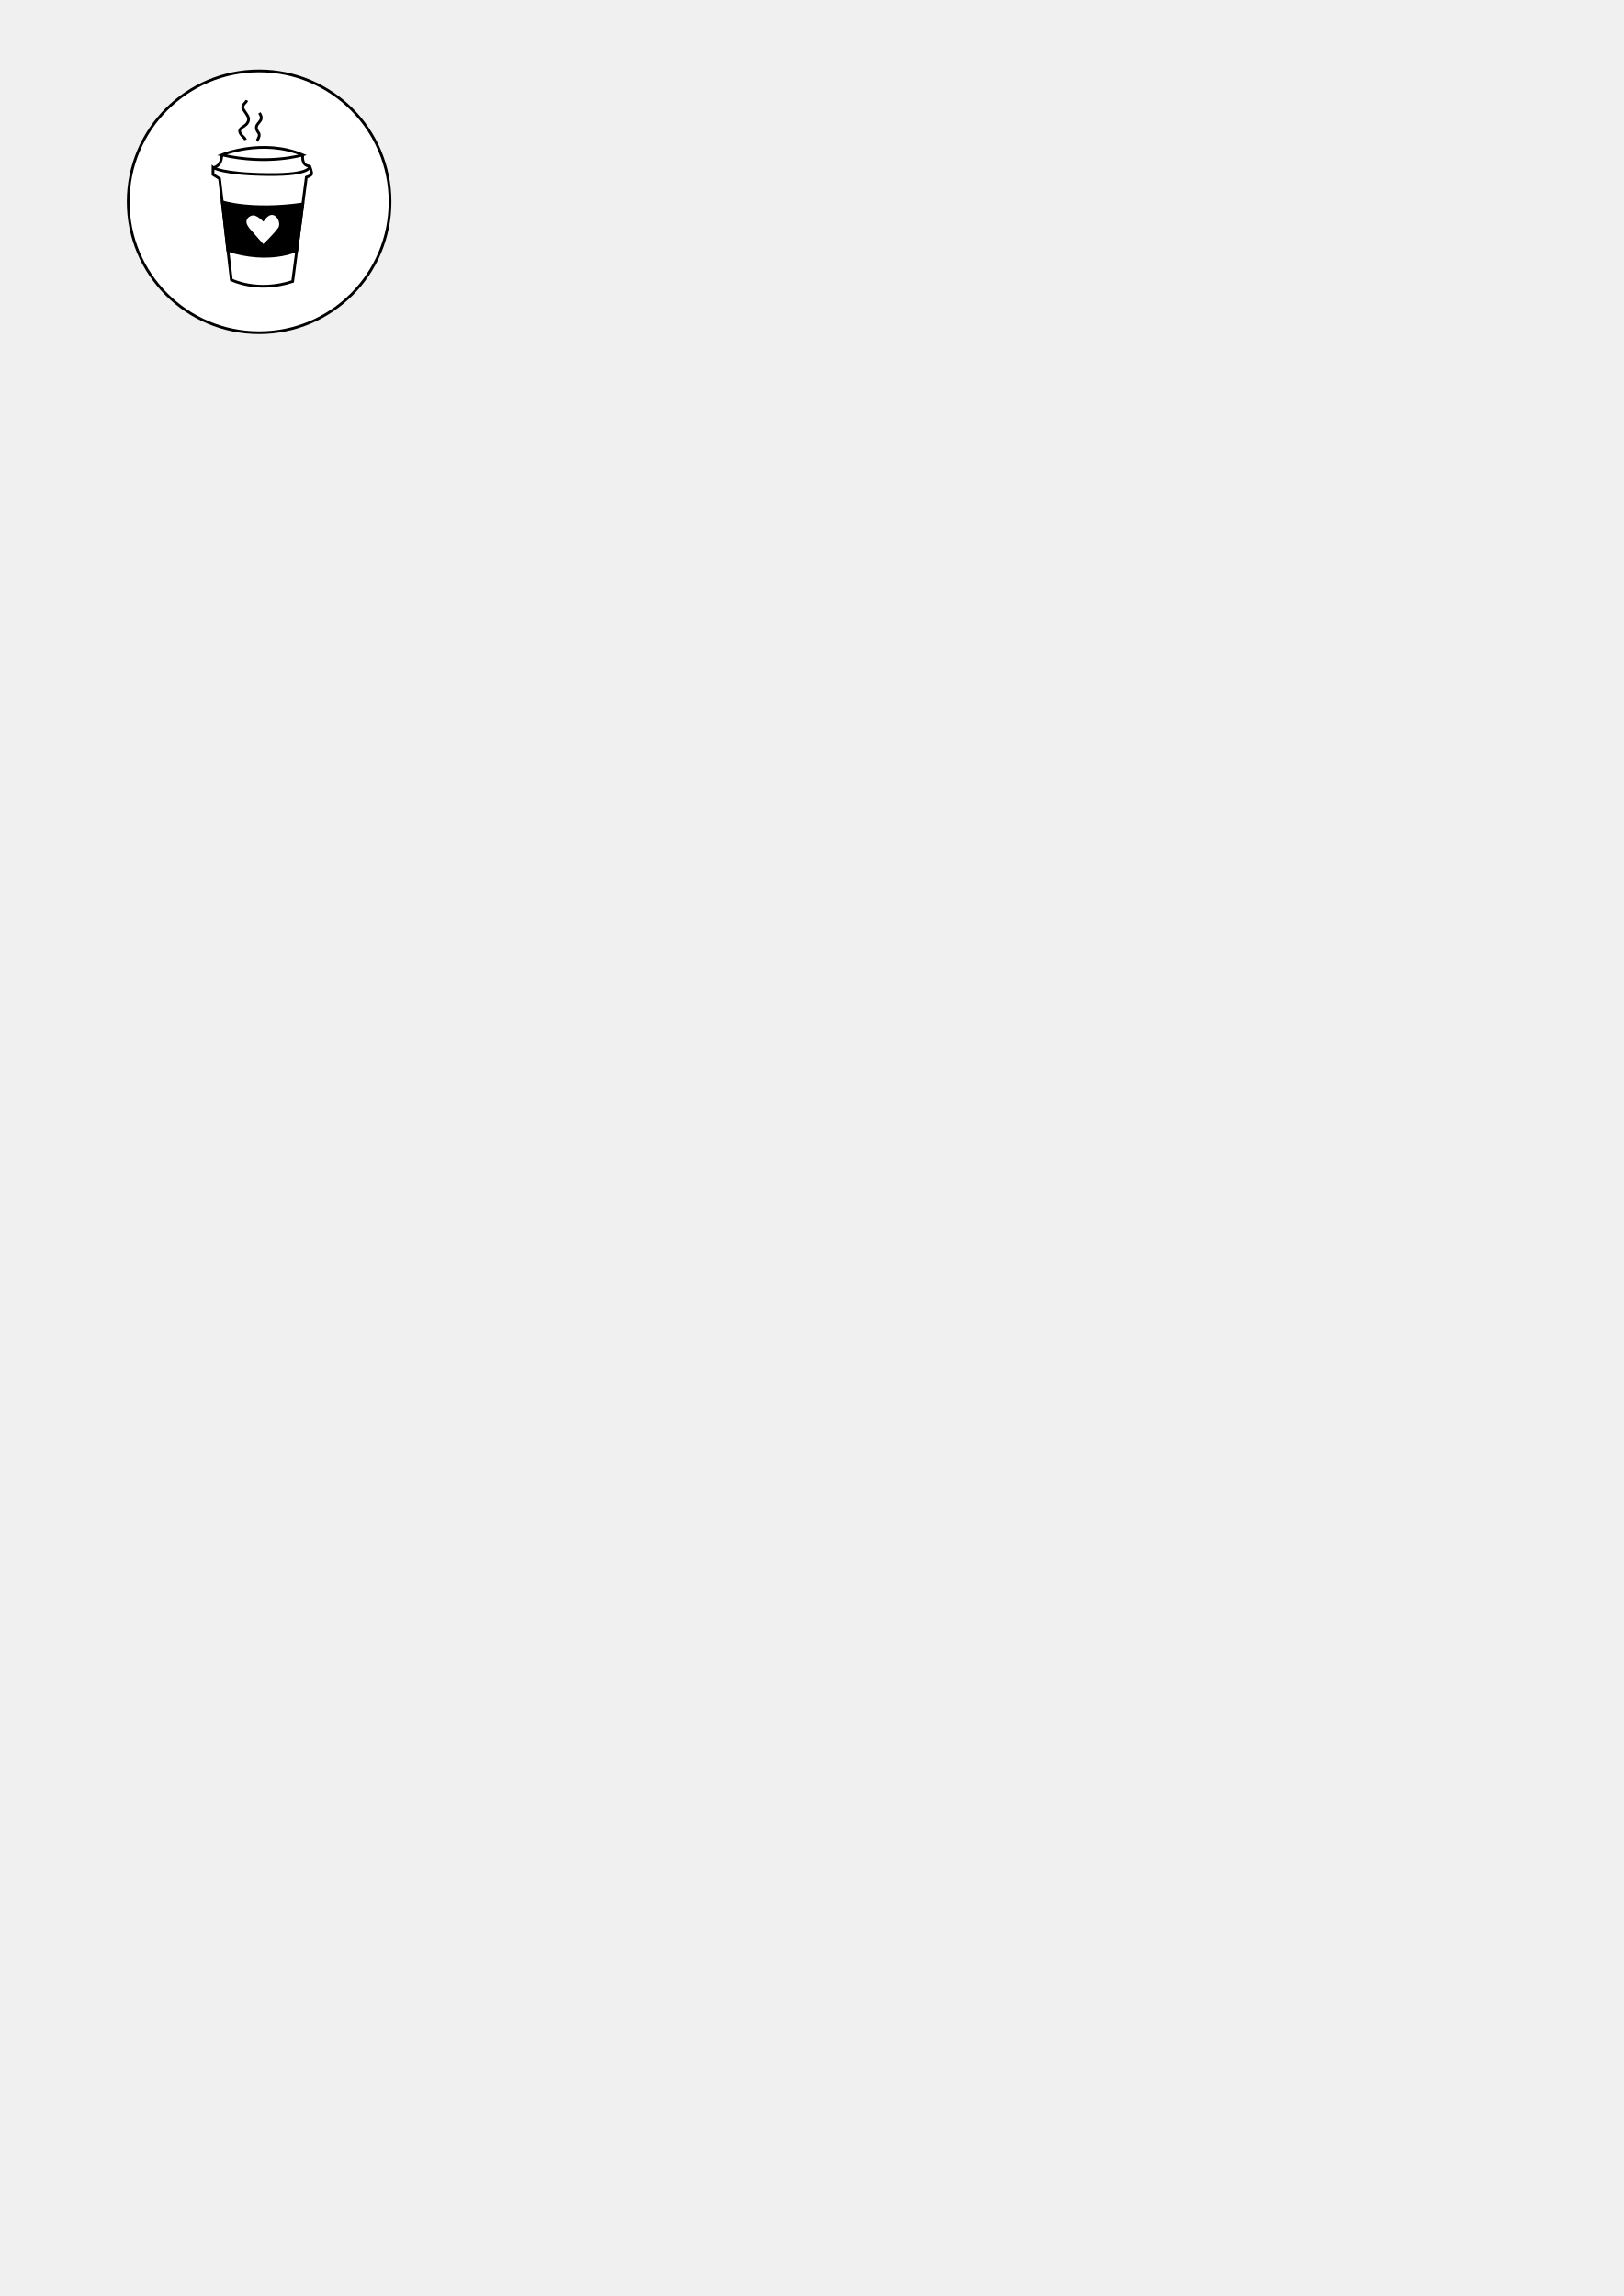
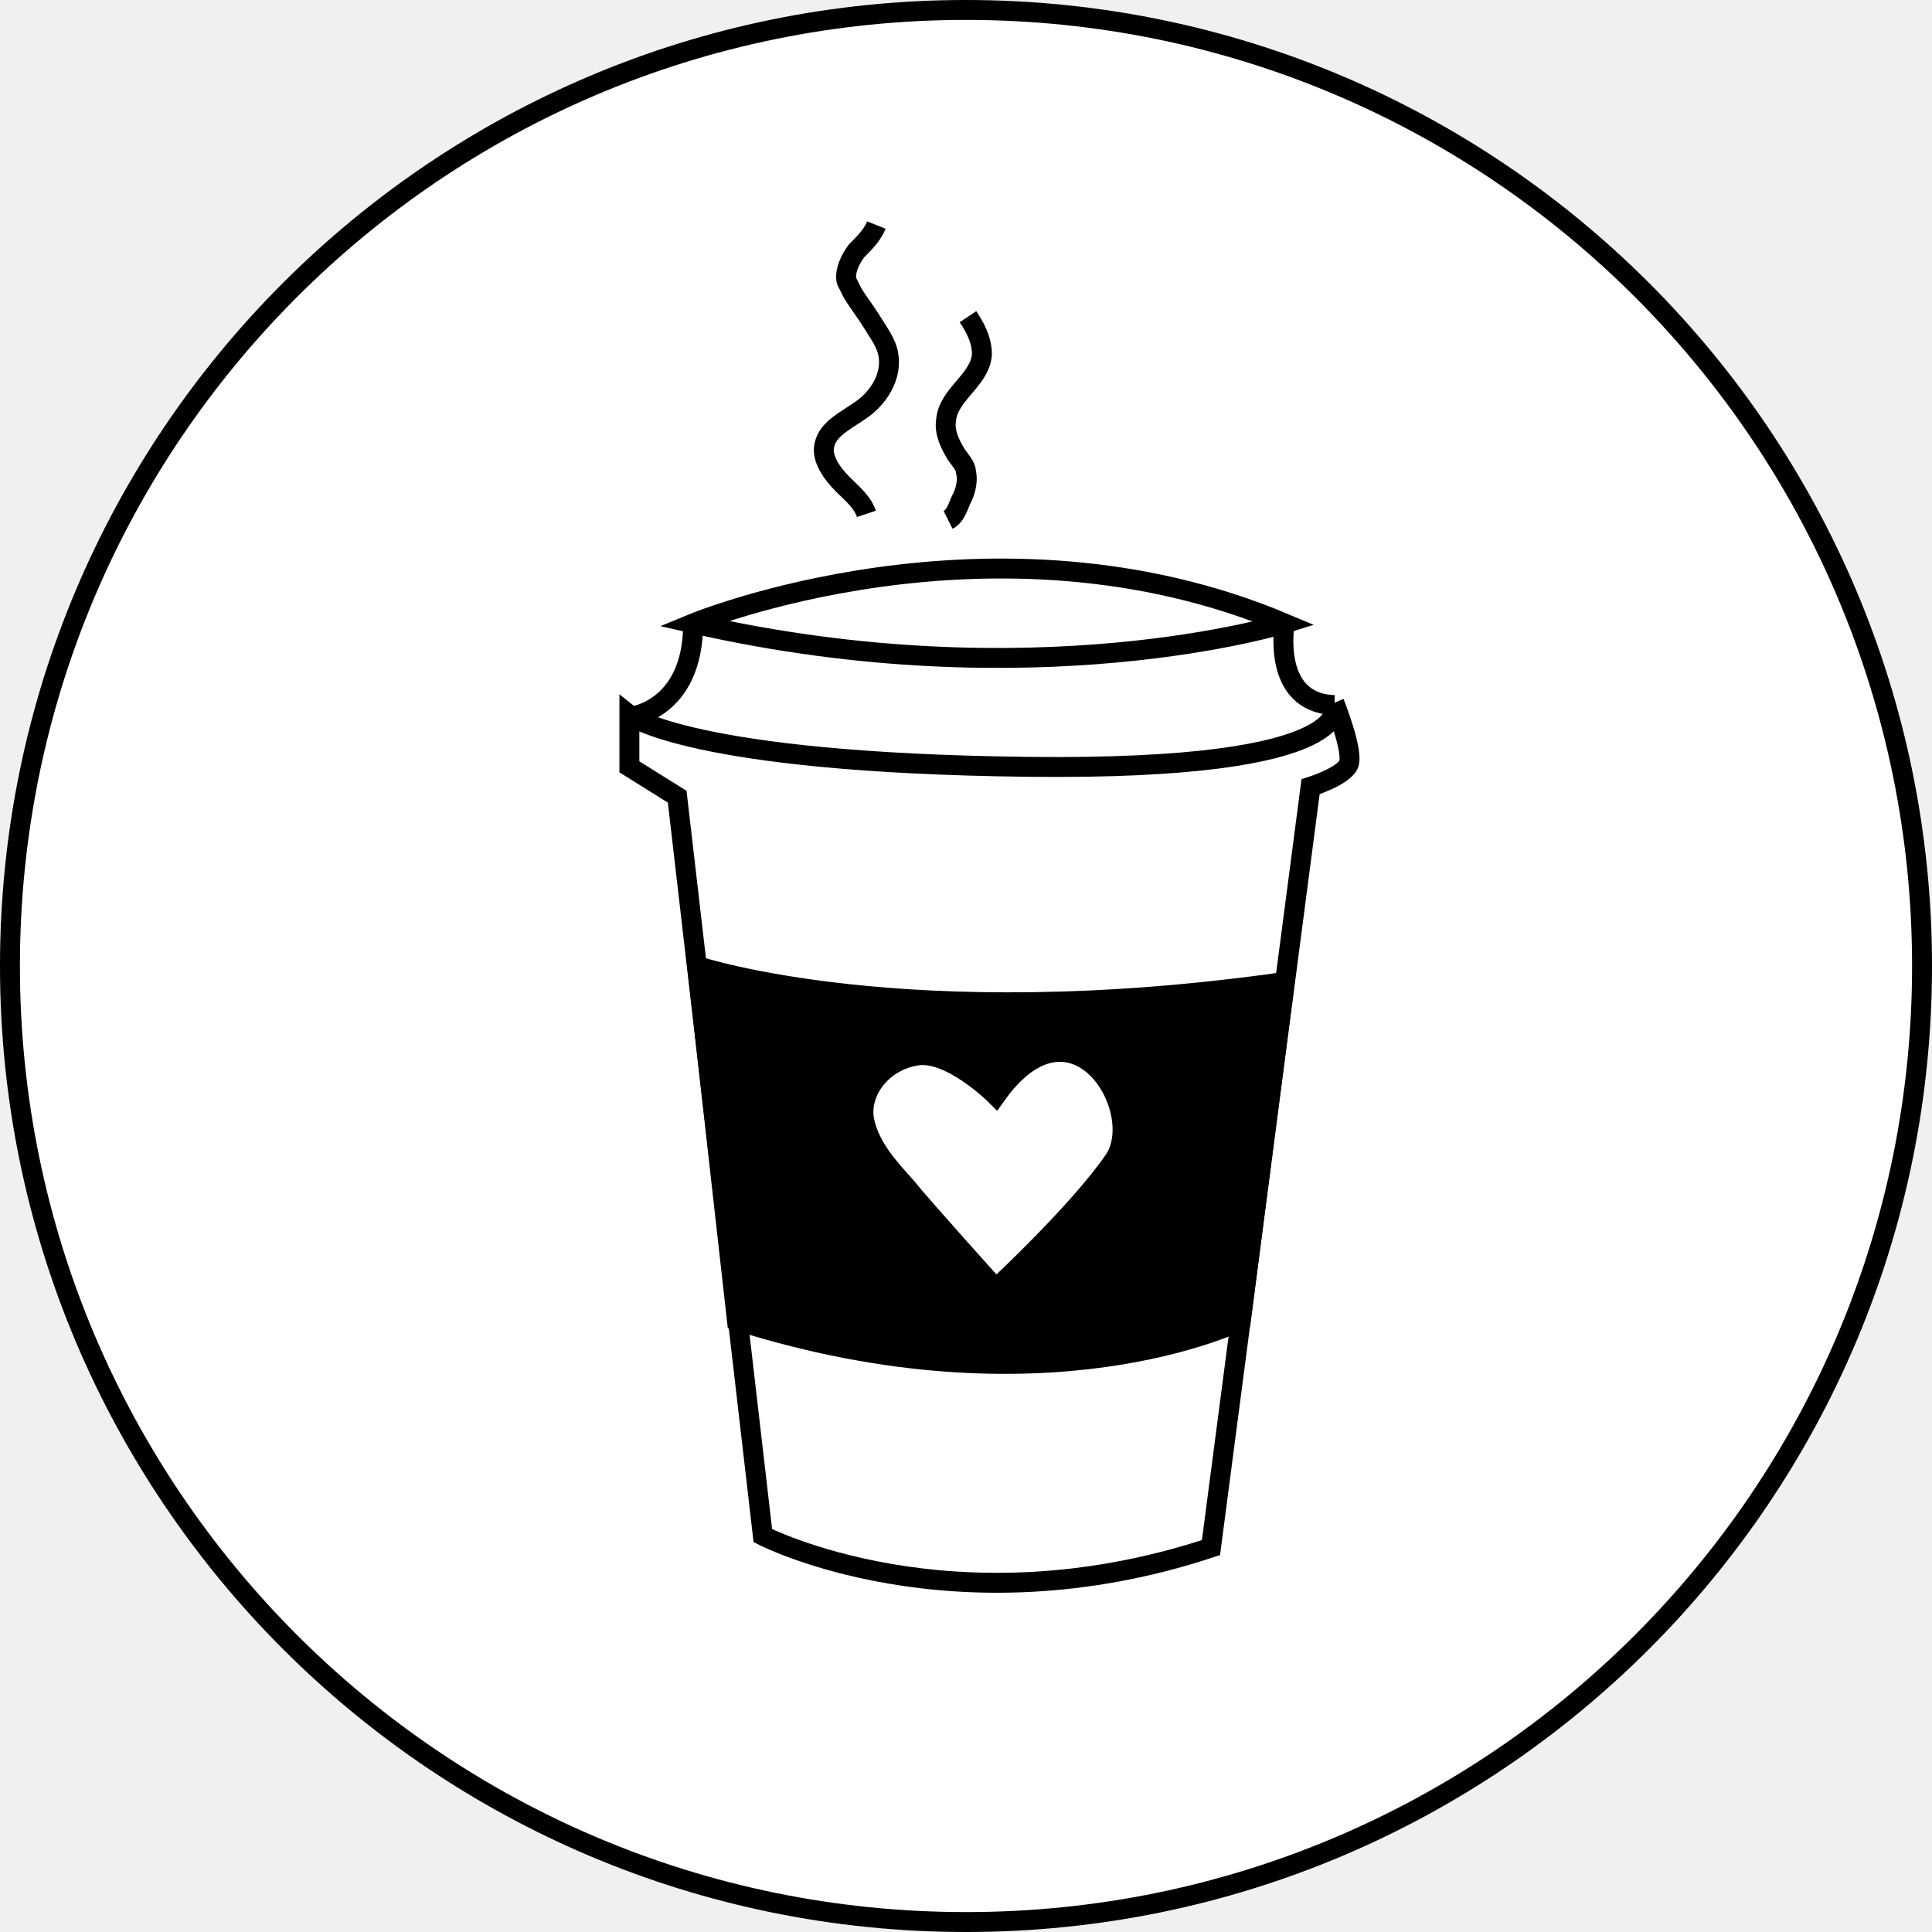
- <svg xmlns="http://www.w3.org/2000/svg" version="1.1" id="Layer_1" x="0px" y="0px" viewBox="0 0 595.3 841.9" style="enable-background:new 0 0 595.3 841.9;" xml:space="preserve">
+ <svg xmlns="http://www.w3.org/2000/svg" version="1.1" id="Layer_1" x="0px" y="0px" viewBox="0 0 97 97" style="enable-background:new 0 0 97 97;" xml:space="preserve">
  <style type="text/css">
	.st0{fill:#FFFFFF;stroke:#000000;stroke-miterlimit:10;}
	.st1{fill:none;stroke:#000000;stroke-miterlimit:10;}
	.st2{stroke:#000000;stroke-miterlimit:10;}
</style>
-   <circle class="st0" cx="95" cy="74" r="48" />
-   <path class="st0" d="M80.5,65.5l4.3,37.1c0,0,9.5,4.9,22.5,0.6l5-38.2c0,0,1.6-0.5,1.9-1.1c0.3-0.6-0.7-3.1-0.7-3.1  s1.6,3.4-15.4,3.2s-20-2.6-20-2.6v2.6L80.5,65.5z" />
-   <path class="st0" d="M111,56.8c0,0-12.6,3.9-29.7,0C81.3,56.8,96.3,50.6,111,56.8z" />
-   <path class="st1" d="M78.1,61.5c0,0,3.2-0.3,3.2-4.7" />
-   <path class="st1" d="M111,56.8c0,0-0.7,4,2.5,4.1" />
-   <path class="st2" d="M81.5,74c0,0,10.5,3.5,29.5,0.8l-2.2,17c0,0-9.8,4.9-25.3,0L81.5,74z" />
-   <path class="st0" d="M96.5,90.2c0,0,4.1-3.8,5.9-6.4c1.8-2.5-2-8.8-5.9-3.3c0,0-2.3-2.3-4-2c-1.8,0.3-2.9,1.9-2.6,3.3  c0.3,1.4,1.4,2.5,2.1,3.3C92.8,86.1,96.5,90.2,96.5,90.2z" />
-   <path class="st1" d="M90.5,36.8c-0.2,0.5-0.6,0.9-1,1.3c-0.3,0.4-0.6,1-0.5,1.5c0.1,0.2,0.2,0.4,0.3,0.6c0.3,0.5,0.7,1,1,1.5  c0.3,0.5,0.7,1,0.8,1.6c0.2,1.1-0.5,2.2-1.4,2.8c-0.7,0.5-1.6,0.9-1.8,1.7c-0.2,0.7,0.4,1.5,0.9,2c0.5,0.5,1,0.9,1.2,1.5" />
-   <path class="st1" d="M95.1,41.4c0.4,0.6,0.7,1.2,0.7,1.9c-0.1,1.3-1.7,2-1.8,3.3c-0.1,0.6,0.2,1.2,0.5,1.7c0.2,0.3,0.5,0.6,0.5,0.9  c0.1,0.4,0,0.9-0.2,1.3c-0.2,0.4-0.3,0.9-0.7,1.1" />
+   <circle class="st0" cx="48.5" cy="48.5" r="48" />
+   <path class="st0" d="M34,40l4.3,37.1c0,0,9.5,4.9,22.5,0.6l5-38.2c0,0,1.6-0.5,1.9-1.1S67,35.3,67,35.3s1.6,3.4-15.4,3.2  s-20-2.6-20-2.6v2.6L34,40z" />
+   <path class="st0" d="M64.5,31.3c0,0-12.6,3.9-29.7,0C34.8,31.3,49.8,25.1,64.5,31.3z" />
+   <path class="st1" d="M31.6,36c0,0,3.2-0.3,3.2-4.7" />
+   <path class="st1" d="M64.5,31.3c0,0-0.7,4,2.5,4.1" />
+   <path class="st2" d="M35,48.5c0,0,10.5,3.5,29.5,0.8l-2.2,17c0,0-9.8,4.9-25.3,0L35,48.5z" />
+   <path class="st0" d="M50,64.7c0,0,4.1-3.8,5.9-6.4c1.8-2.5-2-8.8-5.9-3.3c0,0-2.3-2.3-4-2c-1.8,0.3-2.9,1.9-2.6,3.3s1.4,2.5,2.1,3.3  C46.3,60.6,50,64.7,50,64.7z" />
+   <path class="st1" d="M44,11.3c-0.2,0.5-0.6,0.9-1,1.3c-0.3,0.4-0.6,1-0.5,1.5c0.1,0.2,0.2,0.4,0.3,0.6c0.3,0.5,0.7,1,1,1.5  s0.7,1,0.8,1.6c0.2,1.1-0.5,2.2-1.4,2.8c-0.7,0.5-1.6,0.9-1.8,1.7c-0.2,0.7,0.4,1.5,0.9,2s1,0.9,1.2,1.5" />
+   <path class="st1" d="M48.6,15.9c0.4,0.6,0.7,1.2,0.7,1.9c-0.1,1.3-1.7,2-1.8,3.3c-0.1,0.6,0.2,1.2,0.5,1.7c0.2,0.3,0.5,0.6,0.5,0.9  c0.1,0.4,0,0.9-0.2,1.3c-0.2,0.4-0.3,0.9-0.7,1.1" />
</svg>
